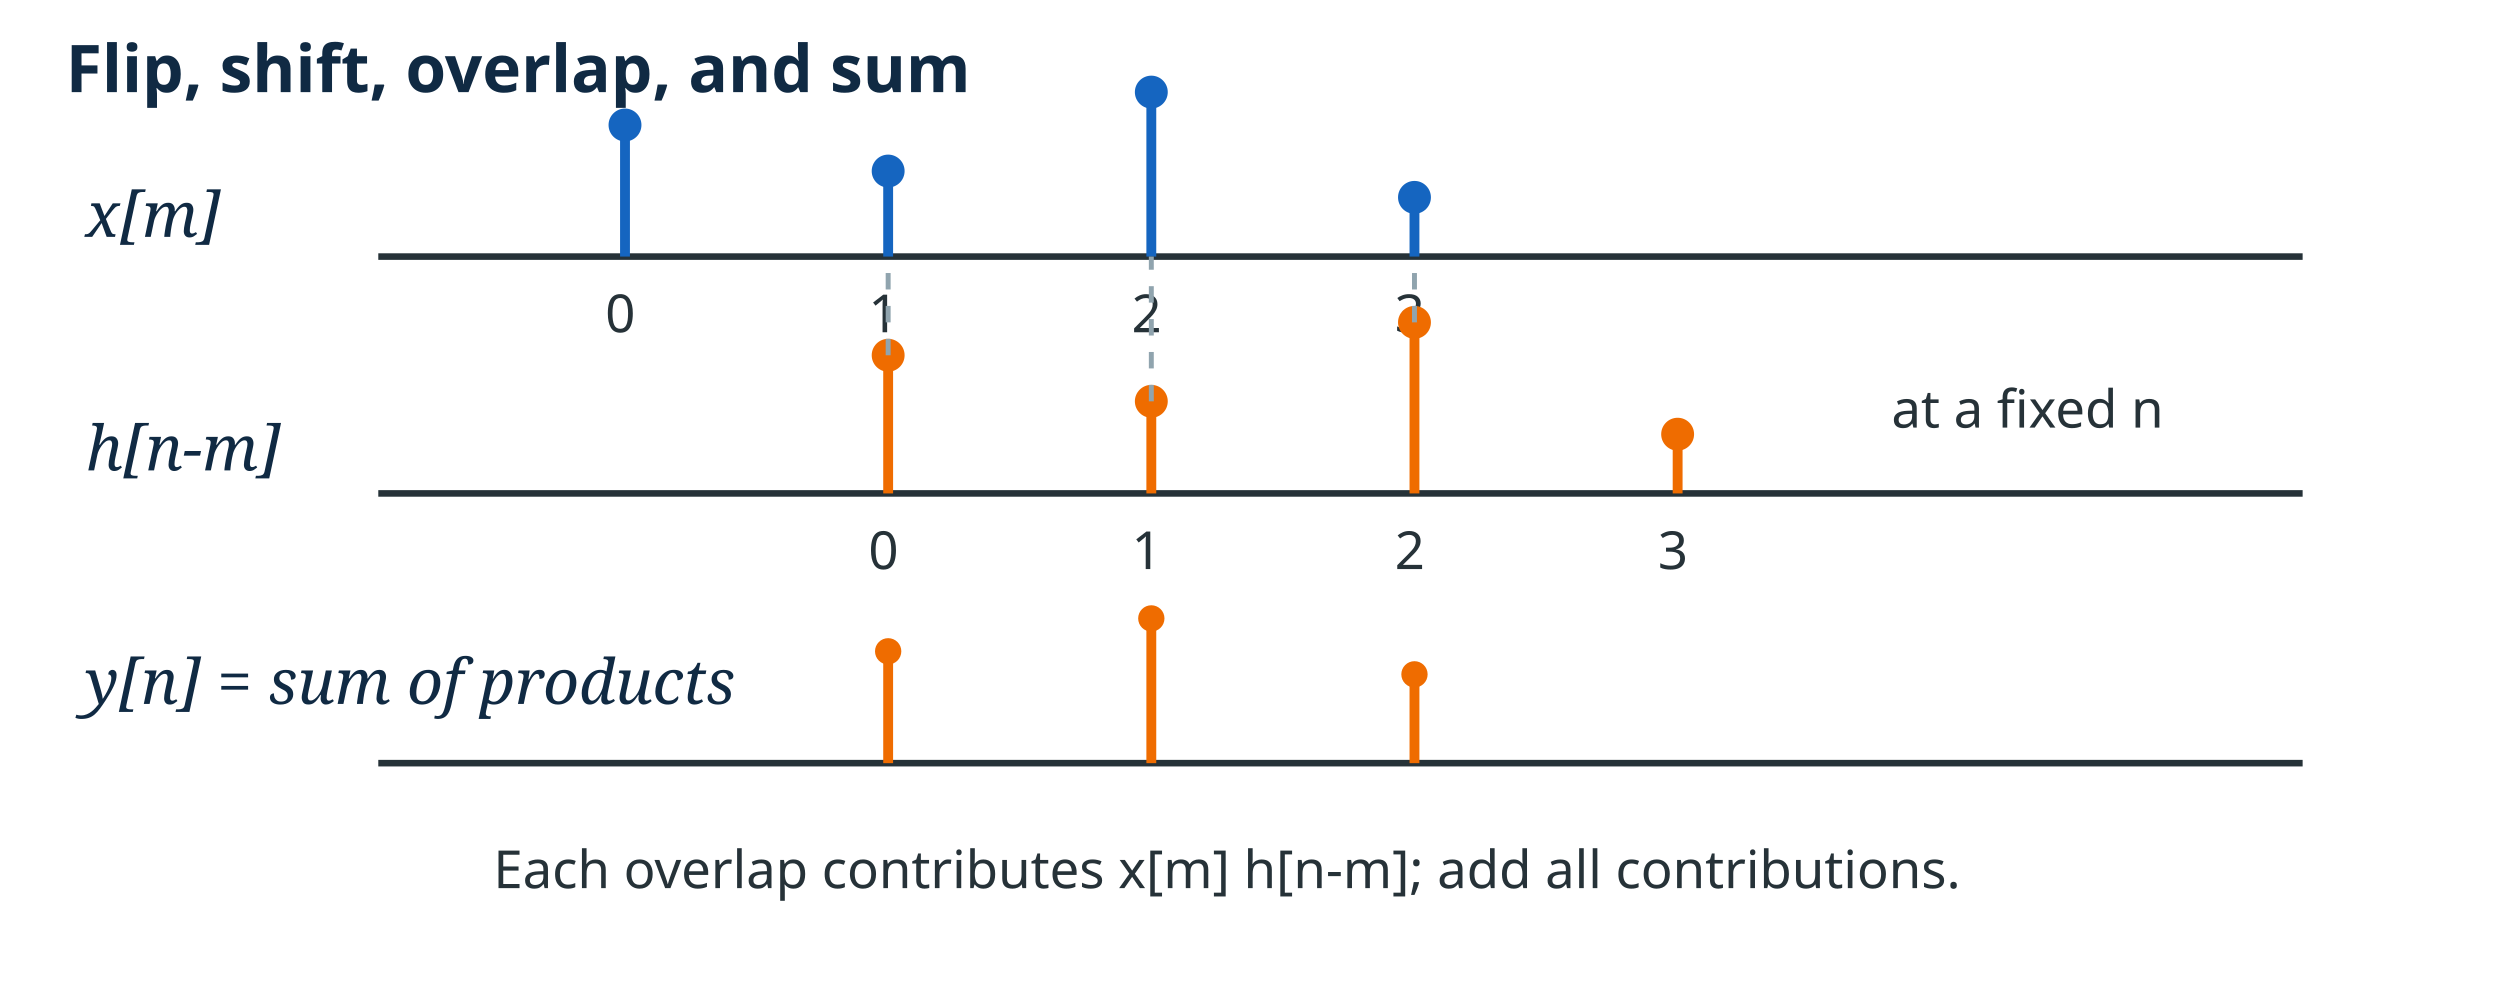
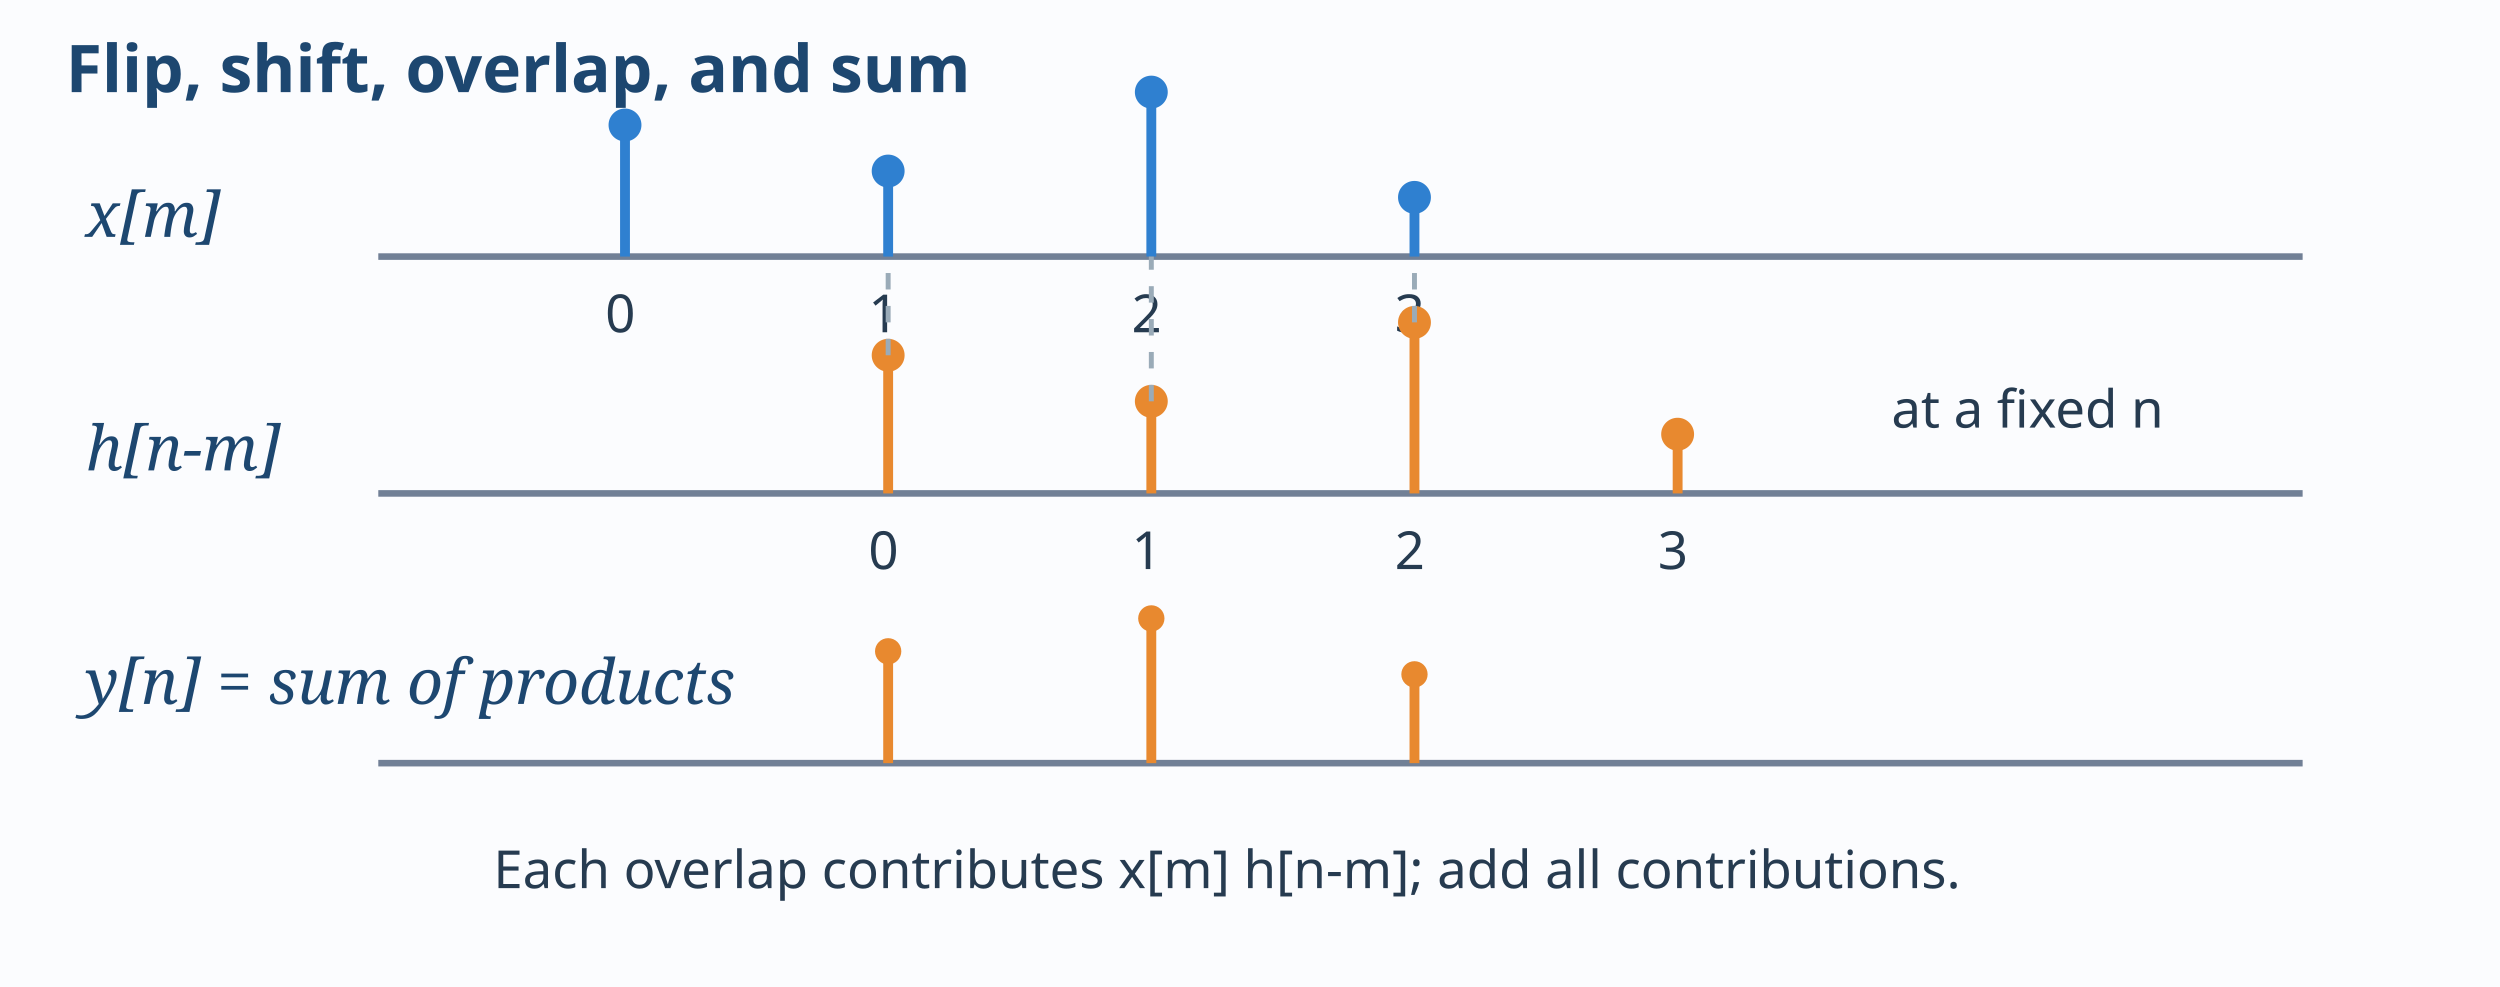
- <svg xmlns="http://www.w3.org/2000/svg" viewBox="0 0 760 300" role="img" aria-label="Discrete convolution flip shift overlap sum">
+ <svg xmlns="http://www.w3.org/2000/svg" width="760" height="300" viewBox="0 0 760 300" role="img" aria-label="Discrete convolution flip shift overlap sum">
  <style>
-     .axis { stroke: #263238; stroke-width: 2; }
-     .stem { stroke: #1565c0; stroke-width: 3; }
-     .stem2 { stroke: #ef6c00; stroke-width: 3; }
-     .dot { fill: #1565c0; }
-     .dot2 { fill: #ef6c00; }
-     .guide { stroke: #90a4ae; stroke-width: 1.5; stroke-dasharray: 5 5; }
-     .label { fill: #263238; font: 16px sans-serif; }
-     .math { fill: #102a43; font: italic 19px Georgia, serif; }
-     .title { fill: #102a43; font: 20px sans-serif; font-weight: 700; }
+     .axis { stroke: #718096; stroke-width: 2; }
+     .stem { stroke: #2f80d0; stroke-width: 3; }
+     .stem2 { stroke: #e8892f; stroke-width: 3; }
+     .dot { fill: #2f80d0; }
+     .dot2 { fill: #e8892f; }
+     .guide { stroke: #9aabb8; stroke-width: 1.5; stroke-dasharray: 5 5; }
+     .label { fill: #263b50; font: 16px sans-serif; }
+     .math { fill: #1d4770; font: italic 19px Georgia, serif; }
+     .title { fill: #1d4770; font: 20px sans-serif; font-weight: 700; }
  </style>
+   <rect x="0" y="0" width="760" height="300" fill="#fbfcfe" />
  <text class="title" x="20" y="28">Flip, shift, overlap, and sum</text>
  <text class="math" x="26" y="72">x[m]</text>
  <line class="axis" x1="115" y1="78" x2="700" y2="78" />
  <line class="stem" x1="190" y1="78" x2="190" y2="38" />
  <circle class="dot" cx="190" cy="38" r="5" />
  <line class="stem" x1="270" y1="78" x2="270" y2="52" />
  <circle class="dot" cx="270" cy="52" r="5" />
  <line class="stem" x1="350" y1="78" x2="350" y2="28" />
  <circle class="dot" cx="350" cy="28" r="5" />
  <line class="stem" x1="430" y1="78" x2="430" y2="60" />
  <circle class="dot" cx="430" cy="60" r="5" />
  <text class="label" x="184" y="101">0</text>
  <text class="label" x="264" y="101">1</text>
  <text class="label" x="344" y="101">2</text>
  <text class="label" x="424" y="101">3</text>
  <text class="math" x="26" y="143">h[n-m]</text>
  <line class="axis" x1="115" y1="150" x2="700" y2="150" />
  <line class="stem2" x1="270" y1="150" x2="270" y2="108" />
  <circle class="dot2" cx="270" cy="108" r="5" />
  <line class="stem2" x1="350" y1="150" x2="350" y2="122" />
  <circle class="dot2" cx="350" cy="122" r="5" />
  <line class="stem2" x1="430" y1="150" x2="430" y2="98" />
  <circle class="dot2" cx="430" cy="98" r="5" />
  <line class="stem2" x1="510" y1="150" x2="510" y2="132" />
  <circle class="dot2" cx="510" cy="132" r="5" />
  <text class="label" x="264" y="173">0</text>
  <text class="label" x="344" y="173">1</text>
  <text class="label" x="424" y="173">2</text>
  <text class="label" x="504" y="173">3</text>
  <line class="guide" x1="270" y1="108" x2="270" y2="78" />
  <line class="guide" x1="350" y1="122" x2="350" y2="78" />
  <line class="guide" x1="430" y1="98" x2="430" y2="78" />
  <text class="label" x="575" y="130">at a fixed n</text>
  <text class="math" x="26" y="214">y[n] = sum of products</text>
  <line class="axis" x1="115" y1="232" x2="700" y2="232" />
  <line class="stem2" x1="270" y1="232" x2="270" y2="198" />
  <circle class="dot2" cx="270" cy="198" r="4" />
  <line class="stem2" x1="350" y1="232" x2="350" y2="188" />
  <circle class="dot2" cx="350" cy="188" r="4" />
  <line class="stem2" x1="430" y1="232" x2="430" y2="205" />
  <circle class="dot2" cx="430" cy="205" r="4" />
  <text class="label" x="150" y="270">Each overlap contributes x[m] h[n-m]; add all contributions.</text>
</svg>
